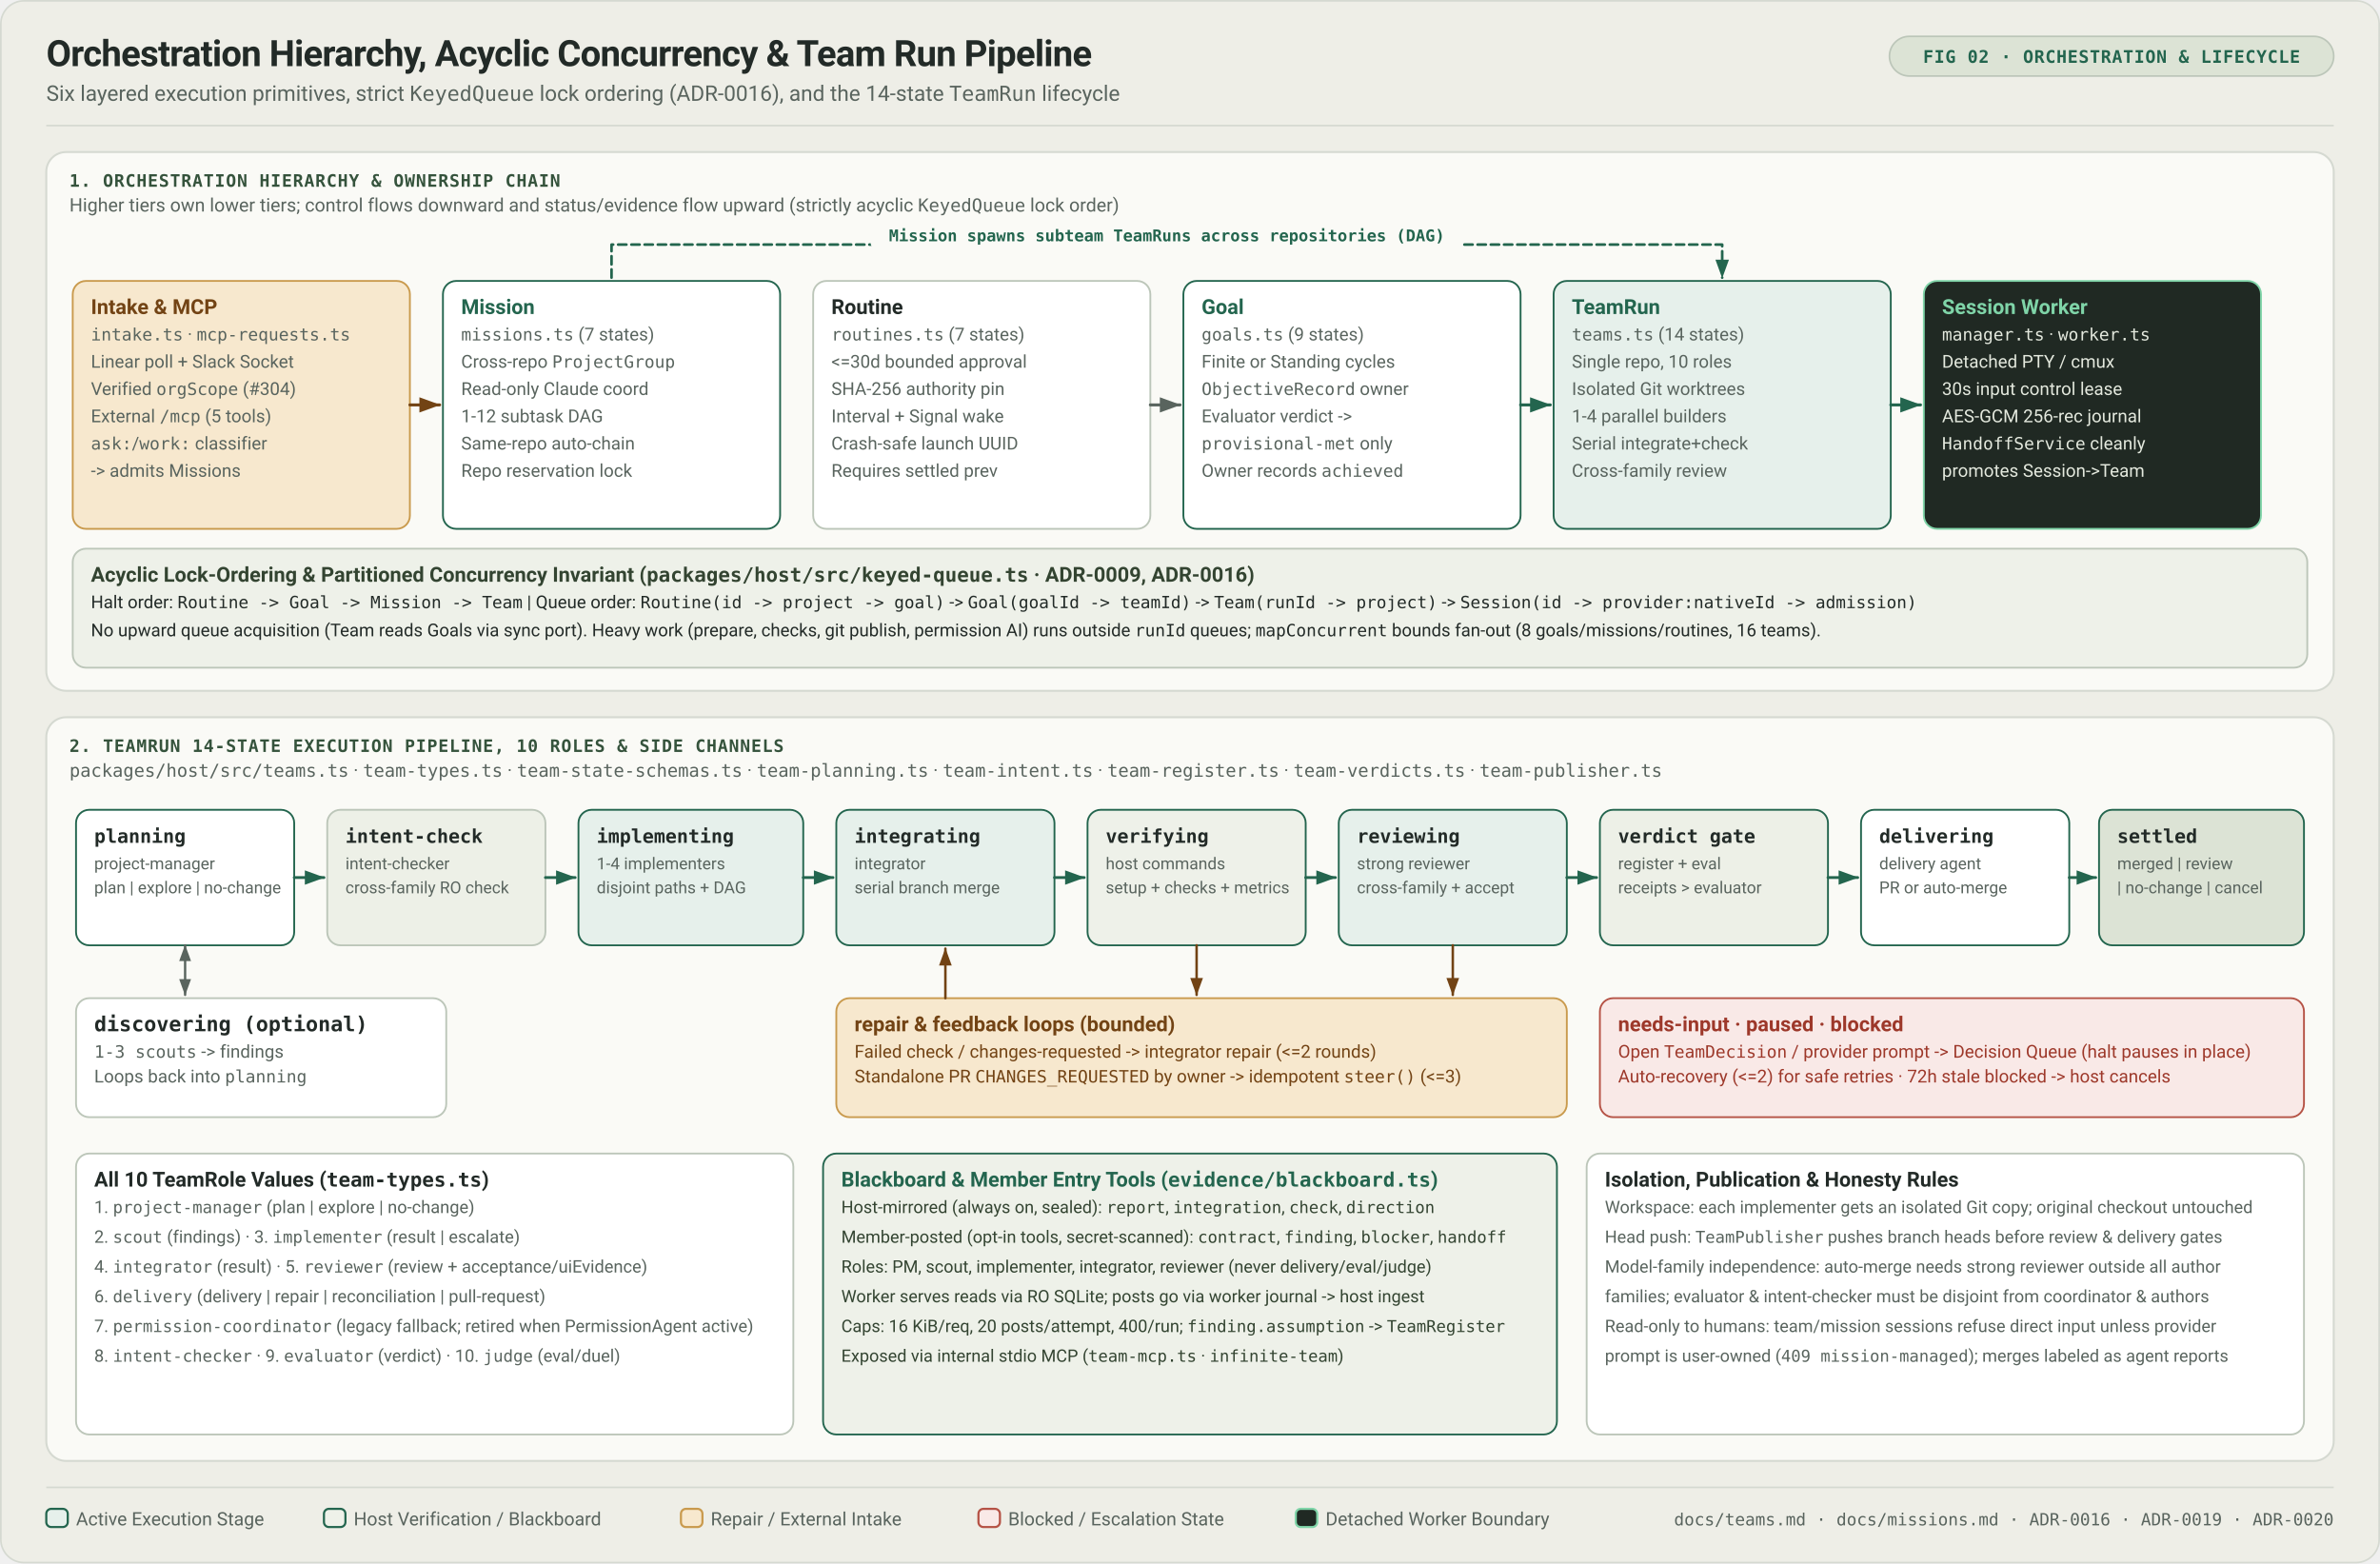
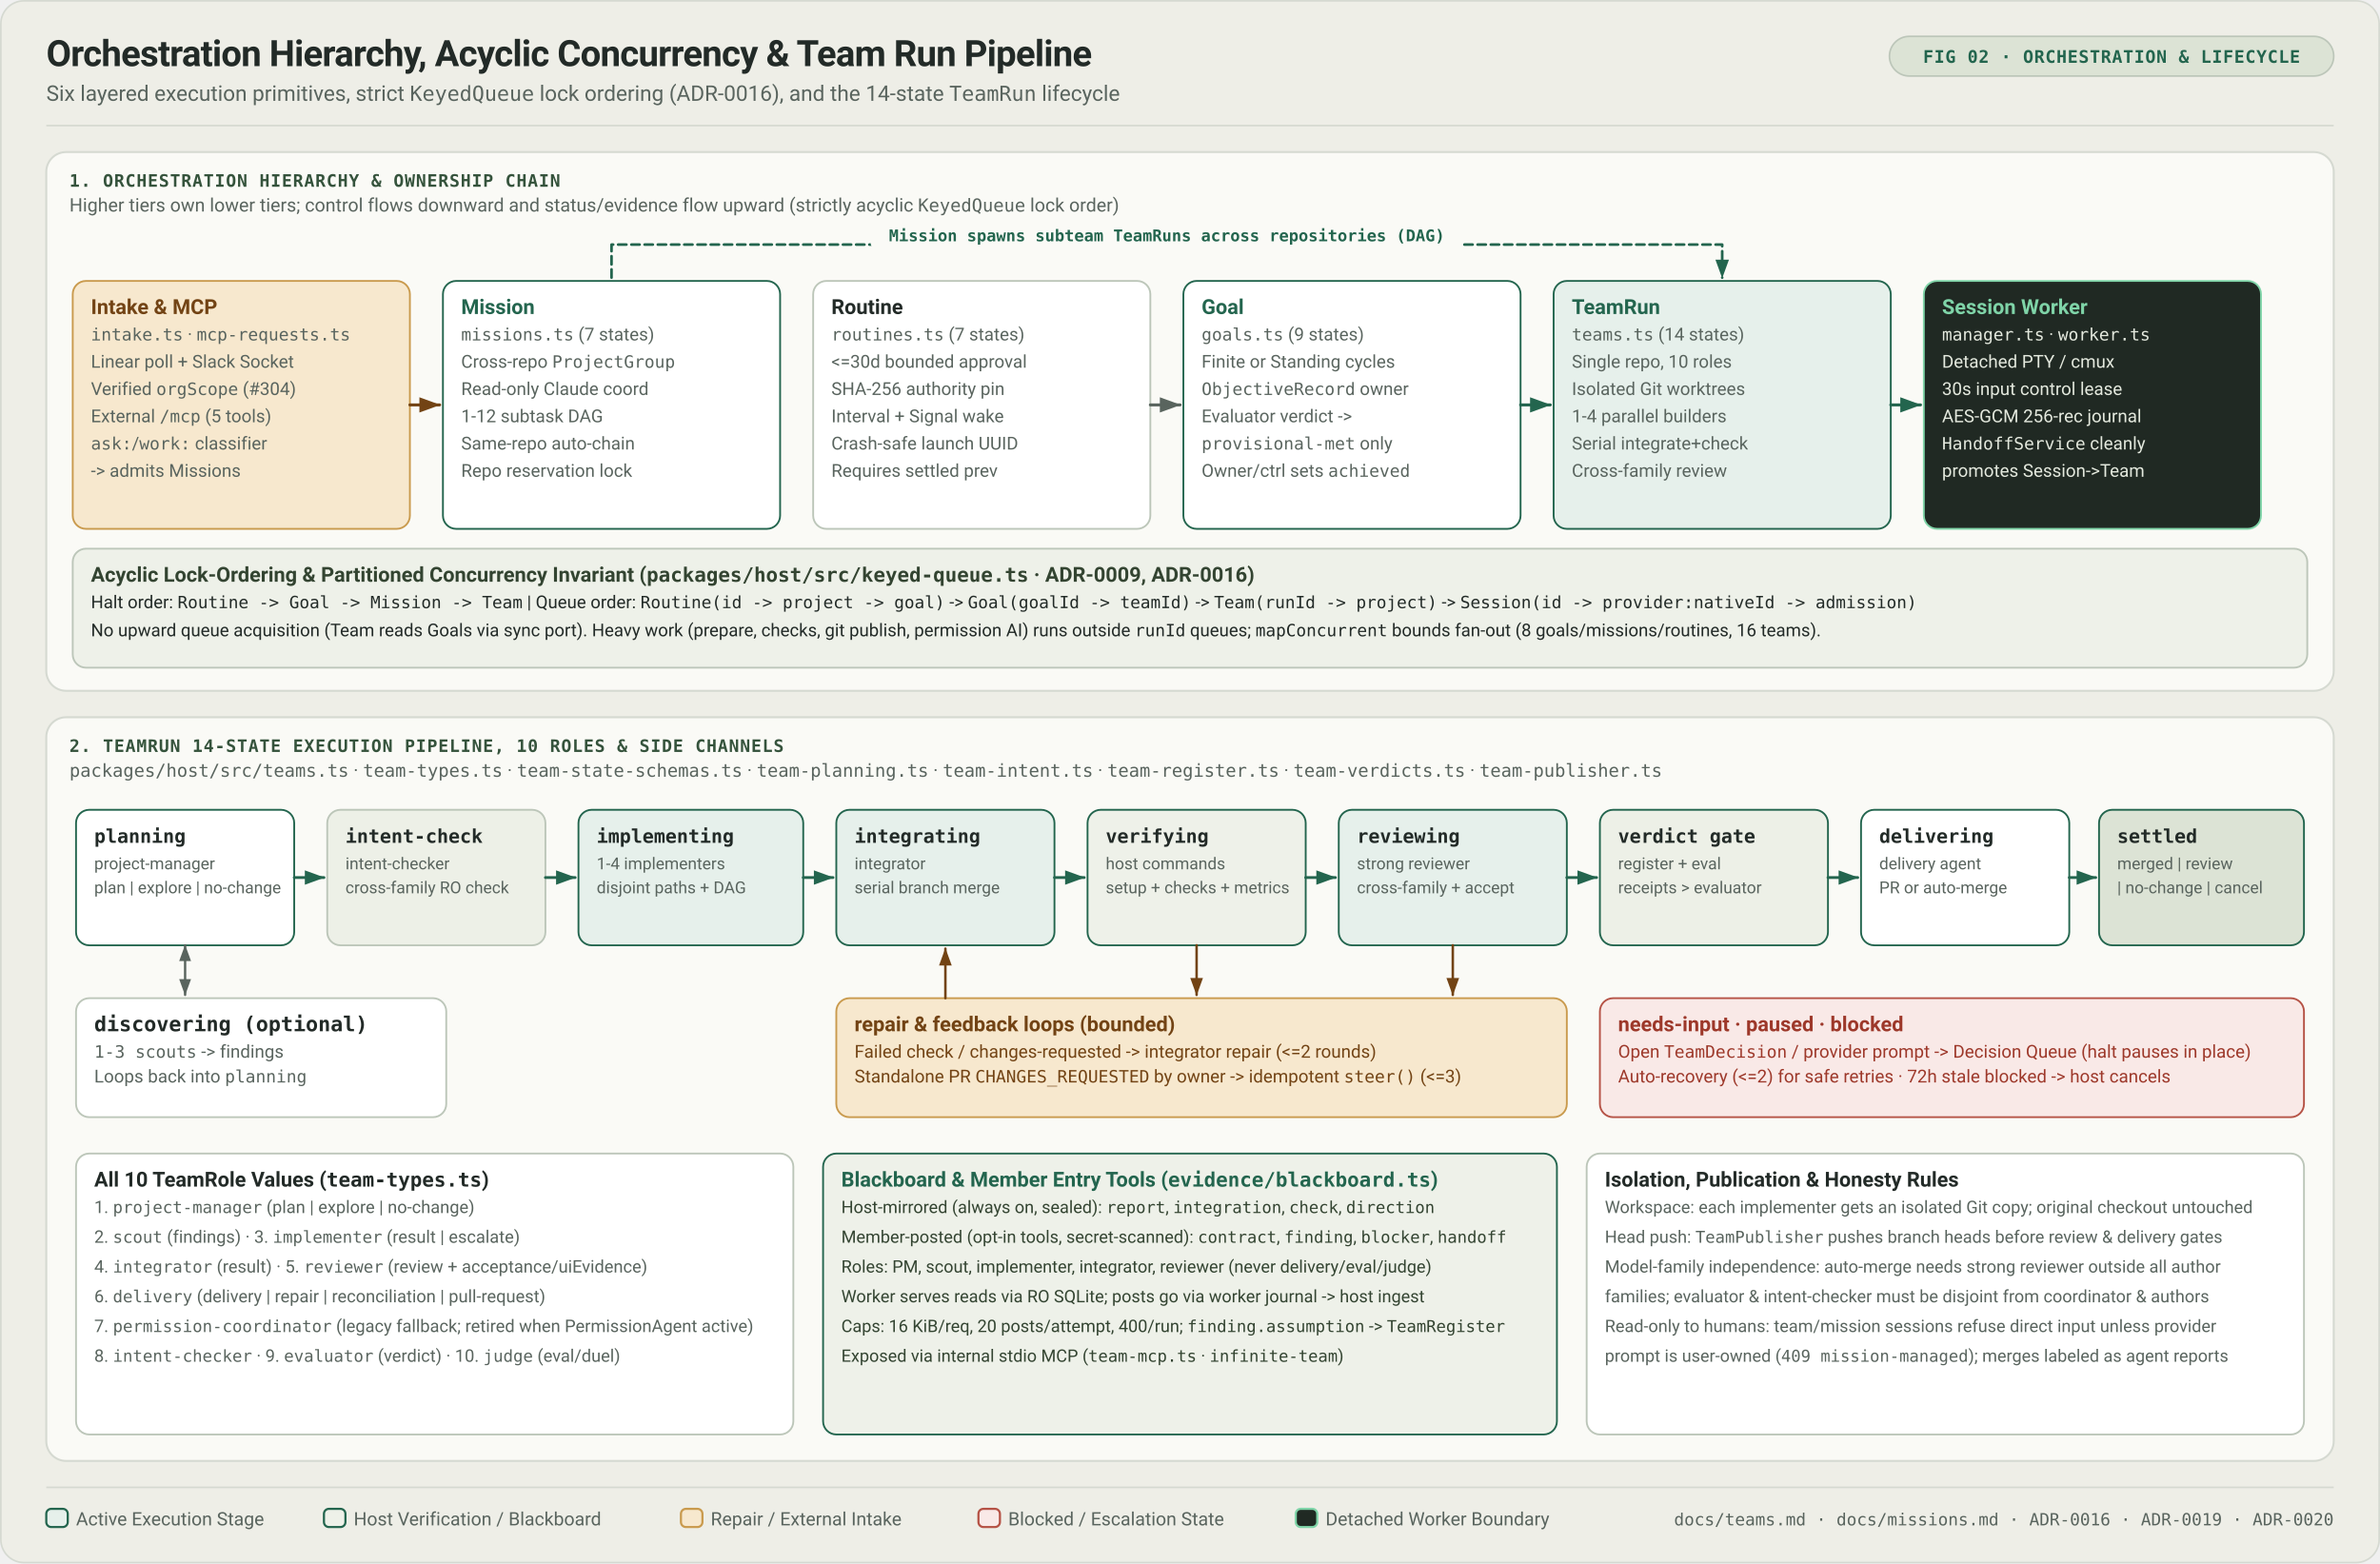
<svg xmlns="http://www.w3.org/2000/svg" viewBox="0 0 1440 946" width="1440" height="946" role="img" aria-label="Infinite Orchestration Hierarchy and Team Lifecycle">
  <defs>
    <marker id="arr-forest" viewBox="0 0 10 8" refX="8.5" refY="4" markerWidth="8" markerHeight="6.5" orient="auto-start-reverse">
      <path d="M 0 0.8 L 8.8 4 L 0 7.2 z" fill="#23654e" />
    </marker>
    <marker id="arr-ink" viewBox="0 0 10 8" refX="8.5" refY="4" markerWidth="8" markerHeight="6.5" orient="auto-start-reverse">
      <path d="M 0 0.8 L 8.8 4 L 0 7.2 z" fill="#59645e" />
    </marker>
    <marker id="arr-warn" viewBox="0 0 10 8" refX="8.5" refY="4" markerWidth="8" markerHeight="6.5" orient="auto-start-reverse">
      <path d="M 0 0.8 L 8.8 4 L 0 7.2 z" fill="#724314" />
    </marker>
    <marker id="arr-err" viewBox="0 0 10 8" refX="8.5" refY="4" markerWidth="8" markerHeight="6.5" orient="auto-start-reverse">
      <path d="M 0 0.8 L 8.8 4 L 0 7.2 z" fill="#9d382a" />
    </marker>
    <marker id="arr-term" viewBox="0 0 10 8" refX="8.5" refY="4" markerWidth="8" markerHeight="6.5" orient="auto-start-reverse">
      <path d="M 0 0.8 L 8.8 4 L 0 7.2 z" fill="#7fd4a8" />
    </marker>
  </defs>
  <rect x="0.5" y="0.5" width="1439" height="945" rx="14" fill="#eeeee7" stroke="#d5d9d1" stroke-width="1" />
  <g class="header">
    <text x="28" y="40" font-family="'Instrument Sans', -apple-system, BlinkMacSystemFont, 'Segoe UI', Roboto, Helvetica, Arial, sans-serif" font-size="22" font-weight="600" fill="#222a27" letter-spacing="-0.4">Orchestration Hierarchy, Acyclic Concurrency &amp; Team Run Pipeline</text>
    <text x="28" y="61" font-family="'Instrument Sans', -apple-system, BlinkMacSystemFont, 'Segoe UI', Roboto, Helvetica, Arial, sans-serif" font-size="13" fill="#59645e">Six layered execution primitives, strict <tspan font-family="'SFMono-Regular', ui-monospace, Menlo, Monaco, Consolas, monospace" font-size="12.5">KeyedQueue</tspan> lock ordering (ADR-0016), and the 14-state <tspan font-family="'SFMono-Regular', ui-monospace, Menlo, Monaco, Consolas, monospace" font-size="12.5">TeamRun</tspan> lifecycle</text>
    <rect x="1143.2" y="22" width="268.8" height="24" rx="12" fill="#dce3d5" stroke="#bcc6b9" stroke-width="1" />
    <text x="1277.6" y="38" text-anchor="middle" font-family="'SFMono-Regular', ui-monospace, Menlo, Monaco, Consolas, monospace" font-size="10.5" font-weight="600" fill="#23654e" letter-spacing="0.4">FIG 02 · ORCHESTRATION &amp; LIFECYCLE</text>
    <line x1="28" y1="76" x2="1412" y2="76" stroke="#d5d9d1" stroke-width="1" />
  </g>
  <rect x="28" y="92" width="1384" height="326" rx="12" fill="#fafaf6" stroke="#d5d9d1" stroke-width="1.2" />
  <text x="42" y="113" font-family="'SFMono-Regular', ui-monospace, Menlo, Monaco, Consolas, monospace" font-size="10.4" font-weight="700" fill="#35533c" letter-spacing="0.5">1. ORCHESTRATION HIERARCHY &amp; OWNERSHIP CHAIN</text>
  <text x="42" y="128" font-family="'Instrument Sans', -apple-system, BlinkMacSystemFont, 'Segoe UI', Roboto, Helvetica, Arial, sans-serif" font-size="11.3" fill="#59645e">Higher tiers own lower tiers; control flows downward and status/evidence flow upward (strictly acyclic <tspan font-family="'SFMono-Regular', ui-monospace, Menlo, Monaco, Consolas, monospace" font-size="10.8">KeyedQueue</tspan> lock order)</text>
  <path d="M 370 168 L 370 148 L 1042 148 L 1042 168" fill="none" stroke="#23654e" stroke-width="1.6" stroke-linecap="round" stroke-linejoin="round" stroke-dasharray="5 3" marker-end="url(#arr-forest)" />
  <rect x="526.8" y="134.7" width="358.3" height="16.3" rx="4" fill="#fafaf6" />
  <text x="706" y="146" text-anchor="middle" font-family="'SFMono-Regular', ui-monospace, Menlo, Monaco, Consolas, monospace" font-size="9.8" font-weight="600" fill="#23654e">Mission spawns subteam TeamRuns across repositories (DAG)</text>
  <rect x="44" y="170" width="204" height="150" rx="8" fill="#f7e8ce" stroke="#c99a4d" stroke-width="1.1" />
  <text x="55" y="190" font-family="'Instrument Sans', -apple-system, BlinkMacSystemFont, 'Segoe UI', Roboto, Helvetica, Arial, sans-serif" font-size="12.5" font-weight="600" fill="#724314">Intake &amp; MCP</text>
  <text x="55" y="206" font-family="'Instrument Sans', -apple-system, BlinkMacSystemFont, 'Segoe UI', Roboto, Helvetica, Arial, sans-serif" font-size="10.8" fill="#59645e">
    <tspan font-family="'SFMono-Regular', ui-monospace, Menlo, Monaco, Consolas, monospace" font-size="10.3">intake.ts</tspan> · <tspan font-family="'SFMono-Regular', ui-monospace, Menlo, Monaco, Consolas, monospace" font-size="10.3">mcp-requests.ts</tspan>
  </text>
  <text x="55" y="222.5" font-family="'Instrument Sans', -apple-system, BlinkMacSystemFont, 'Segoe UI', Roboto, Helvetica, Arial, sans-serif" font-size="10.8" fill="#59645e">Linear poll + Slack Socket</text>
  <text x="55" y="239.0" font-family="'Instrument Sans', -apple-system, BlinkMacSystemFont, 'Segoe UI', Roboto, Helvetica, Arial, sans-serif" font-size="10.8" fill="#59645e">Verified <tspan font-family="'SFMono-Regular', ui-monospace, Menlo, Monaco, Consolas, monospace" font-size="10.3">orgScope</tspan> (#304)</text>
  <text x="55" y="255.5" font-family="'Instrument Sans', -apple-system, BlinkMacSystemFont, 'Segoe UI', Roboto, Helvetica, Arial, sans-serif" font-size="10.8" fill="#59645e">External <tspan font-family="'SFMono-Regular', ui-monospace, Menlo, Monaco, Consolas, monospace" font-size="10.3">/mcp</tspan> (5 tools)</text>
  <text x="55" y="272.0" font-family="'Instrument Sans', -apple-system, BlinkMacSystemFont, 'Segoe UI', Roboto, Helvetica, Arial, sans-serif" font-size="10.8" fill="#59645e">
    <tspan font-family="'SFMono-Regular', ui-monospace, Menlo, Monaco, Consolas, monospace" font-size="10.3">ask:</tspan>/<tspan font-family="'SFMono-Regular', ui-monospace, Menlo, Monaco, Consolas, monospace" font-size="10.3">work:</tspan> classifier</text>
  <text x="55" y="288.5" font-family="'Instrument Sans', -apple-system, BlinkMacSystemFont, 'Segoe UI', Roboto, Helvetica, Arial, sans-serif" font-size="10.8" fill="#59645e">-&gt; admits Missions</text>
  <rect x="268" y="170" width="204" height="150" rx="8" fill="#ffffff" stroke="#23654e" stroke-width="1.1" />
  <text x="279" y="190" font-family="'Instrument Sans', -apple-system, BlinkMacSystemFont, 'Segoe UI', Roboto, Helvetica, Arial, sans-serif" font-size="12.5" font-weight="600" fill="#23654e">Mission</text>
  <text x="279" y="206" font-family="'Instrument Sans', -apple-system, BlinkMacSystemFont, 'Segoe UI', Roboto, Helvetica, Arial, sans-serif" font-size="10.8" fill="#59645e">
    <tspan font-family="'SFMono-Regular', ui-monospace, Menlo, Monaco, Consolas, monospace" font-size="10.3">missions.ts</tspan> (7 states)</text>
  <text x="279" y="222.5" font-family="'Instrument Sans', -apple-system, BlinkMacSystemFont, 'Segoe UI', Roboto, Helvetica, Arial, sans-serif" font-size="10.8" fill="#59645e">Cross-repo <tspan font-family="'SFMono-Regular', ui-monospace, Menlo, Monaco, Consolas, monospace" font-size="10.3">ProjectGroup</tspan>
  </text>
  <text x="279" y="239.0" font-family="'Instrument Sans', -apple-system, BlinkMacSystemFont, 'Segoe UI', Roboto, Helvetica, Arial, sans-serif" font-size="10.8" fill="#59645e">Read-only Claude coord</text>
  <text x="279" y="255.5" font-family="'Instrument Sans', -apple-system, BlinkMacSystemFont, 'Segoe UI', Roboto, Helvetica, Arial, sans-serif" font-size="10.8" fill="#59645e">1-12 subtask DAG</text>
  <text x="279" y="272.0" font-family="'Instrument Sans', -apple-system, BlinkMacSystemFont, 'Segoe UI', Roboto, Helvetica, Arial, sans-serif" font-size="10.8" fill="#59645e">Same-repo auto-chain</text>
  <text x="279" y="288.5" font-family="'Instrument Sans', -apple-system, BlinkMacSystemFont, 'Segoe UI', Roboto, Helvetica, Arial, sans-serif" font-size="10.8" fill="#59645e">Repo reservation lock</text>
  <rect x="492" y="170" width="204" height="150" rx="8" fill="#ffffff" stroke="#bcc6b9" stroke-width="1.1" />
  <text x="503" y="190" font-family="'Instrument Sans', -apple-system, BlinkMacSystemFont, 'Segoe UI', Roboto, Helvetica, Arial, sans-serif" font-size="12.5" font-weight="600" fill="#222a27">Routine</text>
  <text x="503" y="206" font-family="'Instrument Sans', -apple-system, BlinkMacSystemFont, 'Segoe UI', Roboto, Helvetica, Arial, sans-serif" font-size="10.8" fill="#59645e">
    <tspan font-family="'SFMono-Regular', ui-monospace, Menlo, Monaco, Consolas, monospace" font-size="10.3">routines.ts</tspan> (7 states)</text>
  <text x="503" y="222.5" font-family="'Instrument Sans', -apple-system, BlinkMacSystemFont, 'Segoe UI', Roboto, Helvetica, Arial, sans-serif" font-size="10.8" fill="#59645e">&lt;=30d bounded approval</text>
  <text x="503" y="239.0" font-family="'Instrument Sans', -apple-system, BlinkMacSystemFont, 'Segoe UI', Roboto, Helvetica, Arial, sans-serif" font-size="10.8" fill="#59645e">SHA-256 authority pin</text>
  <text x="503" y="255.5" font-family="'Instrument Sans', -apple-system, BlinkMacSystemFont, 'Segoe UI', Roboto, Helvetica, Arial, sans-serif" font-size="10.8" fill="#59645e">Interval + Signal wake</text>
  <text x="503" y="272.0" font-family="'Instrument Sans', -apple-system, BlinkMacSystemFont, 'Segoe UI', Roboto, Helvetica, Arial, sans-serif" font-size="10.8" fill="#59645e">Crash-safe launch UUID</text>
  <text x="503" y="288.5" font-family="'Instrument Sans', -apple-system, BlinkMacSystemFont, 'Segoe UI', Roboto, Helvetica, Arial, sans-serif" font-size="10.8" fill="#59645e">Requires settled prev</text>
  <rect x="716" y="170" width="204" height="150" rx="8" fill="#ffffff" stroke="#23654e" stroke-width="1.1" />
  <text x="727" y="190" font-family="'Instrument Sans', -apple-system, BlinkMacSystemFont, 'Segoe UI', Roboto, Helvetica, Arial, sans-serif" font-size="12.5" font-weight="600" fill="#23654e">Goal</text>
  <text x="727" y="206" font-family="'Instrument Sans', -apple-system, BlinkMacSystemFont, 'Segoe UI', Roboto, Helvetica, Arial, sans-serif" font-size="10.8" fill="#59645e">
    <tspan font-family="'SFMono-Regular', ui-monospace, Menlo, Monaco, Consolas, monospace" font-size="10.3">goals.ts</tspan> (9 states)</text>
  <text x="727" y="222.5" font-family="'Instrument Sans', -apple-system, BlinkMacSystemFont, 'Segoe UI', Roboto, Helvetica, Arial, sans-serif" font-size="10.8" fill="#59645e">Finite or Standing cycles</text>
  <text x="727" y="239.0" font-family="'Instrument Sans', -apple-system, BlinkMacSystemFont, 'Segoe UI', Roboto, Helvetica, Arial, sans-serif" font-size="10.8" fill="#59645e">
    <tspan font-family="'SFMono-Regular', ui-monospace, Menlo, Monaco, Consolas, monospace" font-size="10.3">ObjectiveRecord</tspan> owner</text>
  <text x="727" y="255.5" font-family="'Instrument Sans', -apple-system, BlinkMacSystemFont, 'Segoe UI', Roboto, Helvetica, Arial, sans-serif" font-size="10.8" fill="#59645e">Evaluator verdict -&gt;</text>
  <text x="727" y="272.0" font-family="'Instrument Sans', -apple-system, BlinkMacSystemFont, 'Segoe UI', Roboto, Helvetica, Arial, sans-serif" font-size="10.8" fill="#59645e">
    <tspan font-family="'SFMono-Regular', ui-monospace, Menlo, Monaco, Consolas, monospace" font-size="10.3">provisional-met</tspan> only</text>
-   <text x="727" y="288.5" font-family="'Instrument Sans', -apple-system, BlinkMacSystemFont, 'Segoe UI', Roboto, Helvetica, Arial, sans-serif" font-size="10.8" fill="#59645e">Owner records <tspan font-family="'SFMono-Regular', ui-monospace, Menlo, Monaco, Consolas, monospace" font-size="10.3">achieved</tspan>
+   <text x="727" y="288.5" font-family="'Instrument Sans', -apple-system, BlinkMacSystemFont, 'Segoe UI', Roboto, Helvetica, Arial, sans-serif" font-size="10.8" fill="#59645e">Owner/ctrl sets <tspan font-family="'SFMono-Regular', ui-monospace, Menlo, Monaco, Consolas, monospace" font-size="10.3">achieved</tspan>
  </text>
  <rect x="940" y="170" width="204" height="150" rx="8" fill="#e6f0eb" stroke="#23654e" stroke-width="1.1" />
  <text x="951" y="190" font-family="'Instrument Sans', -apple-system, BlinkMacSystemFont, 'Segoe UI', Roboto, Helvetica, Arial, sans-serif" font-size="12.5" font-weight="600" fill="#23654e">TeamRun</text>
  <text x="951" y="206" font-family="'Instrument Sans', -apple-system, BlinkMacSystemFont, 'Segoe UI', Roboto, Helvetica, Arial, sans-serif" font-size="10.8" fill="#59645e">
    <tspan font-family="'SFMono-Regular', ui-monospace, Menlo, Monaco, Consolas, monospace" font-size="10.3">teams.ts</tspan> (14 states)</text>
  <text x="951" y="222.5" font-family="'Instrument Sans', -apple-system, BlinkMacSystemFont, 'Segoe UI', Roboto, Helvetica, Arial, sans-serif" font-size="10.8" fill="#59645e">Single repo, 10 roles</text>
  <text x="951" y="239.0" font-family="'Instrument Sans', -apple-system, BlinkMacSystemFont, 'Segoe UI', Roboto, Helvetica, Arial, sans-serif" font-size="10.8" fill="#59645e">Isolated Git worktrees</text>
  <text x="951" y="255.5" font-family="'Instrument Sans', -apple-system, BlinkMacSystemFont, 'Segoe UI', Roboto, Helvetica, Arial, sans-serif" font-size="10.8" fill="#59645e">1-4 parallel builders</text>
  <text x="951" y="272.0" font-family="'Instrument Sans', -apple-system, BlinkMacSystemFont, 'Segoe UI', Roboto, Helvetica, Arial, sans-serif" font-size="10.8" fill="#59645e">Serial integrate+check</text>
  <text x="951" y="288.5" font-family="'Instrument Sans', -apple-system, BlinkMacSystemFont, 'Segoe UI', Roboto, Helvetica, Arial, sans-serif" font-size="10.8" fill="#59645e">Cross-family review</text>
  <rect x="1164" y="170" width="204" height="150" rx="8" fill="#202923" stroke="#7fd4a8" stroke-width="1.1" />
  <text x="1175" y="190" font-family="'Instrument Sans', -apple-system, BlinkMacSystemFont, 'Segoe UI', Roboto, Helvetica, Arial, sans-serif" font-size="12.5" font-weight="600" fill="#7fd4a8">Session Worker</text>
  <text x="1175" y="206" font-family="'Instrument Sans', -apple-system, BlinkMacSystemFont, 'Segoe UI', Roboto, Helvetica, Arial, sans-serif" font-size="10.8" fill="#e4e9de">
    <tspan font-family="'SFMono-Regular', ui-monospace, Menlo, Monaco, Consolas, monospace" font-size="10.3">manager.ts</tspan> · <tspan font-family="'SFMono-Regular', ui-monospace, Menlo, Monaco, Consolas, monospace" font-size="10.3">worker.ts</tspan>
  </text>
  <text x="1175" y="222.5" font-family="'Instrument Sans', -apple-system, BlinkMacSystemFont, 'Segoe UI', Roboto, Helvetica, Arial, sans-serif" font-size="10.8" fill="#e4e9de">Detached PTY / cmux</text>
  <text x="1175" y="239.0" font-family="'Instrument Sans', -apple-system, BlinkMacSystemFont, 'Segoe UI', Roboto, Helvetica, Arial, sans-serif" font-size="10.8" fill="#e4e9de">30s input control lease</text>
  <text x="1175" y="255.5" font-family="'Instrument Sans', -apple-system, BlinkMacSystemFont, 'Segoe UI', Roboto, Helvetica, Arial, sans-serif" font-size="10.8" fill="#e4e9de">AES-GCM 256-rec journal</text>
  <text x="1175" y="272.0" font-family="'Instrument Sans', -apple-system, BlinkMacSystemFont, 'Segoe UI', Roboto, Helvetica, Arial, sans-serif" font-size="10.8" fill="#e4e9de">
    <tspan font-family="'SFMono-Regular', ui-monospace, Menlo, Monaco, Consolas, monospace" font-size="10.3">HandoffService</tspan> cleanly</text>
  <text x="1175" y="288.5" font-family="'Instrument Sans', -apple-system, BlinkMacSystemFont, 'Segoe UI', Roboto, Helvetica, Arial, sans-serif" font-size="10.8" fill="#e4e9de">promotes Session-&gt;Team</text>
  <path d="M 248 245 L 266 245" fill="none" stroke="#724314" stroke-width="1.8" stroke-linecap="round" stroke-linejoin="round" marker-end="url(#arr-warn)" />
  <path d="M 696 245 L 714 245" fill="none" stroke="#59645e" stroke-width="1.8" stroke-linecap="round" stroke-linejoin="round" marker-end="url(#arr-ink)" />
  <path d="M 920 245 L 938 245" fill="none" stroke="#23654e" stroke-width="1.8" stroke-linecap="round" stroke-linejoin="round" marker-end="url(#arr-forest)" />
  <path d="M 1144 245 L 1162 245" fill="none" stroke="#23654e" stroke-width="1.8" stroke-linecap="round" stroke-linejoin="round" marker-end="url(#arr-forest)" />
  <rect x="44" y="332" width="1352" height="72" rx="8" fill="#eef1e9" stroke="#bcc6b9" stroke-width="1.1" />
  <text x="55" y="352" font-family="'Instrument Sans', -apple-system, BlinkMacSystemFont, 'Segoe UI', Roboto, Helvetica, Arial, sans-serif" font-size="12.5" font-weight="600" fill="#334431">Acyclic Lock-Ordering &amp; Partitioned Concurrency Invariant (<tspan font-family="'SFMono-Regular', ui-monospace, Menlo, Monaco, Consolas, monospace" font-size="12.0">packages/host/src/keyed-queue.ts</tspan> · ADR-0009, ADR-0016)</text>
  <text x="55" y="368" font-family="'Instrument Sans', -apple-system, BlinkMacSystemFont, 'Segoe UI', Roboto, Helvetica, Arial, sans-serif" font-size="10.7" fill="#222a27">Halt order: <tspan font-family="'SFMono-Regular', ui-monospace, Menlo, Monaco, Consolas, monospace" font-size="10.2">Routine -&gt; Goal -&gt; Mission -&gt; Team</tspan>   |   Queue order: <tspan font-family="'SFMono-Regular', ui-monospace, Menlo, Monaco, Consolas, monospace" font-size="10.2">Routine(id -&gt; project -&gt; goal)</tspan> -&gt; <tspan font-family="'SFMono-Regular', ui-monospace, Menlo, Monaco, Consolas, monospace" font-size="10.2">Goal(goalId -&gt; teamId)</tspan> -&gt; <tspan font-family="'SFMono-Regular', ui-monospace, Menlo, Monaco, Consolas, monospace" font-size="10.2">Team(runId -&gt; project)</tspan> -&gt; <tspan font-family="'SFMono-Regular', ui-monospace, Menlo, Monaco, Consolas, monospace" font-size="10.2">Session(id -&gt; provider:nativeId -&gt; admission)</tspan>
  </text>
  <text x="55" y="385" font-family="'Instrument Sans', -apple-system, BlinkMacSystemFont, 'Segoe UI', Roboto, Helvetica, Arial, sans-serif" font-size="10.7" fill="#222a27">No upward queue acquisition (Team reads Goals via sync port). Heavy work (prepare, checks, git publish, permission AI) runs outside <tspan font-family="'SFMono-Regular', ui-monospace, Menlo, Monaco, Consolas, monospace" font-size="10.2">runId</tspan> queues; <tspan font-family="'SFMono-Regular', ui-monospace, Menlo, Monaco, Consolas, monospace" font-size="10.2">mapConcurrent</tspan> bounds fan-out (8 goals/missions/routines, 16 teams).</text>
  <rect x="28" y="434" width="1384" height="450" rx="12" fill="#fafaf6" stroke="#d5d9d1" stroke-width="1.2" />
  <text x="42" y="455" font-family="'SFMono-Regular', ui-monospace, Menlo, Monaco, Consolas, monospace" font-size="10.4" font-weight="700" fill="#35533c" letter-spacing="0.5">2. TEAMRUN 14-STATE EXECUTION PIPELINE, 10 ROLES &amp; SIDE CHANNELS</text>
  <text x="42" y="470" font-family="'Instrument Sans', -apple-system, BlinkMacSystemFont, 'Segoe UI', Roboto, Helvetica, Arial, sans-serif" font-size="11.3" fill="#59645e">
    <tspan font-family="'SFMono-Regular', ui-monospace, Menlo, Monaco, Consolas, monospace" font-size="10.8">packages/host/src/teams.ts</tspan> · <tspan font-family="'SFMono-Regular', ui-monospace, Menlo, Monaco, Consolas, monospace" font-size="10.8">team-types.ts</tspan> · <tspan font-family="'SFMono-Regular', ui-monospace, Menlo, Monaco, Consolas, monospace" font-size="10.8">team-state-schemas.ts</tspan> · <tspan font-family="'SFMono-Regular', ui-monospace, Menlo, Monaco, Consolas, monospace" font-size="10.8">team-planning.ts</tspan> · <tspan font-family="'SFMono-Regular', ui-monospace, Menlo, Monaco, Consolas, monospace" font-size="10.8">team-intent.ts</tspan> · <tspan font-family="'SFMono-Regular', ui-monospace, Menlo, Monaco, Consolas, monospace" font-size="10.8">team-register.ts</tspan> · <tspan font-family="'SFMono-Regular', ui-monospace, Menlo, Monaco, Consolas, monospace" font-size="10.8">team-verdicts.ts</tspan> · <tspan font-family="'SFMono-Regular', ui-monospace, Menlo, Monaco, Consolas, monospace" font-size="10.8">team-publisher.ts</tspan>
  </text>
  <rect x="46" y="490" width="132" height="82" rx="8" fill="#ffffff" stroke="#23654e" stroke-width="1.1" />
  <text x="57" y="510" font-family="'SFMono-Regular', ui-monospace, Menlo, Monaco, Consolas, monospace" font-size="11.5" font-weight="600" fill="#222a27">planning</text>
  <text x="57" y="526" font-family="'Instrument Sans', -apple-system, BlinkMacSystemFont, 'Segoe UI', Roboto, Helvetica, Arial, sans-serif" font-size="10.0" fill="#59645e">project-manager</text>
  <text x="57" y="540.5" font-family="'Instrument Sans', -apple-system, BlinkMacSystemFont, 'Segoe UI', Roboto, Helvetica, Arial, sans-serif" font-size="10.0" fill="#59645e">plan | explore | no-change</text>
  <rect x="198" y="490" width="132" height="82" rx="8" fill="#edf0e7" stroke="#bcc6b9" stroke-width="1.1" />
  <text x="209" y="510" font-family="'SFMono-Regular', ui-monospace, Menlo, Monaco, Consolas, monospace" font-size="11.5" font-weight="600" fill="#222a27">intent-check</text>
  <text x="209" y="526" font-family="'Instrument Sans', -apple-system, BlinkMacSystemFont, 'Segoe UI', Roboto, Helvetica, Arial, sans-serif" font-size="10.0" fill="#59645e">intent-checker</text>
  <text x="209" y="540.5" font-family="'Instrument Sans', -apple-system, BlinkMacSystemFont, 'Segoe UI', Roboto, Helvetica, Arial, sans-serif" font-size="10.0" fill="#59645e">cross-family RO check</text>
  <rect x="350" y="490" width="136" height="82" rx="8" fill="#e6f0eb" stroke="#23654e" stroke-width="1.1" />
  <text x="361" y="510" font-family="'SFMono-Regular', ui-monospace, Menlo, Monaco, Consolas, monospace" font-size="11.5" font-weight="600" fill="#222a27">implementing</text>
  <text x="361" y="526" font-family="'Instrument Sans', -apple-system, BlinkMacSystemFont, 'Segoe UI', Roboto, Helvetica, Arial, sans-serif" font-size="10.0" fill="#59645e">1-4 implementers</text>
  <text x="361" y="540.5" font-family="'Instrument Sans', -apple-system, BlinkMacSystemFont, 'Segoe UI', Roboto, Helvetica, Arial, sans-serif" font-size="10.0" fill="#59645e">disjoint paths + DAG</text>
  <rect x="506" y="490" width="132" height="82" rx="8" fill="#e6f0eb" stroke="#23654e" stroke-width="1.1" />
  <text x="517" y="510" font-family="'SFMono-Regular', ui-monospace, Menlo, Monaco, Consolas, monospace" font-size="11.5" font-weight="600" fill="#222a27">integrating</text>
  <text x="517" y="526" font-family="'Instrument Sans', -apple-system, BlinkMacSystemFont, 'Segoe UI', Roboto, Helvetica, Arial, sans-serif" font-size="10.0" fill="#59645e">integrator</text>
  <text x="517" y="540.5" font-family="'Instrument Sans', -apple-system, BlinkMacSystemFont, 'Segoe UI', Roboto, Helvetica, Arial, sans-serif" font-size="10.0" fill="#59645e">serial branch merge</text>
  <rect x="658" y="490" width="132" height="82" rx="8" fill="#eef1e9" stroke="#23654e" stroke-width="1.1" />
  <text x="669" y="510" font-family="'SFMono-Regular', ui-monospace, Menlo, Monaco, Consolas, monospace" font-size="11.5" font-weight="600" fill="#222a27">verifying</text>
  <text x="669" y="526" font-family="'Instrument Sans', -apple-system, BlinkMacSystemFont, 'Segoe UI', Roboto, Helvetica, Arial, sans-serif" font-size="10.0" fill="#59645e">host commands</text>
  <text x="669" y="540.5" font-family="'Instrument Sans', -apple-system, BlinkMacSystemFont, 'Segoe UI', Roboto, Helvetica, Arial, sans-serif" font-size="10.0" fill="#59645e">setup + checks + metrics</text>
  <rect x="810" y="490" width="138" height="82" rx="8" fill="#e6f0eb" stroke="#23654e" stroke-width="1.1" />
  <text x="821" y="510" font-family="'SFMono-Regular', ui-monospace, Menlo, Monaco, Consolas, monospace" font-size="11.5" font-weight="600" fill="#222a27">reviewing</text>
  <text x="821" y="526" font-family="'Instrument Sans', -apple-system, BlinkMacSystemFont, 'Segoe UI', Roboto, Helvetica, Arial, sans-serif" font-size="10.0" fill="#59645e">strong reviewer</text>
  <text x="821" y="540.5" font-family="'Instrument Sans', -apple-system, BlinkMacSystemFont, 'Segoe UI', Roboto, Helvetica, Arial, sans-serif" font-size="10.0" fill="#59645e">cross-family + accept</text>
  <rect x="968" y="490" width="138" height="82" rx="8" fill="#edf0e7" stroke="#23654e" stroke-width="1.1" />
  <text x="979" y="510" font-family="'SFMono-Regular', ui-monospace, Menlo, Monaco, Consolas, monospace" font-size="11.5" font-weight="600" fill="#222a27">verdict gate</text>
  <text x="979" y="526" font-family="'Instrument Sans', -apple-system, BlinkMacSystemFont, 'Segoe UI', Roboto, Helvetica, Arial, sans-serif" font-size="10.0" fill="#59645e">register + eval</text>
  <text x="979" y="540.5" font-family="'Instrument Sans', -apple-system, BlinkMacSystemFont, 'Segoe UI', Roboto, Helvetica, Arial, sans-serif" font-size="10.0" fill="#59645e">receipts &gt; evaluator</text>
  <rect x="1126" y="490" width="126" height="82" rx="8" fill="#ffffff" stroke="#23654e" stroke-width="1.1" />
  <text x="1137" y="510" font-family="'SFMono-Regular', ui-monospace, Menlo, Monaco, Consolas, monospace" font-size="11.5" font-weight="600" fill="#222a27">delivering</text>
  <text x="1137" y="526" font-family="'Instrument Sans', -apple-system, BlinkMacSystemFont, 'Segoe UI', Roboto, Helvetica, Arial, sans-serif" font-size="10.0" fill="#59645e">delivery agent</text>
  <text x="1137" y="540.5" font-family="'Instrument Sans', -apple-system, BlinkMacSystemFont, 'Segoe UI', Roboto, Helvetica, Arial, sans-serif" font-size="10.0" fill="#59645e">PR or auto-merge</text>
  <rect x="1270" y="490" width="124" height="82" rx="8" fill="#dce3d5" stroke="#23654e" stroke-width="1.1" />
  <text x="1281" y="510" font-family="'SFMono-Regular', ui-monospace, Menlo, Monaco, Consolas, monospace" font-size="11.5" font-weight="600" fill="#222a27">settled</text>
  <text x="1281" y="526" font-family="'Instrument Sans', -apple-system, BlinkMacSystemFont, 'Segoe UI', Roboto, Helvetica, Arial, sans-serif" font-size="10.0" fill="#59645e">merged | review</text>
  <text x="1281" y="540.5" font-family="'Instrument Sans', -apple-system, BlinkMacSystemFont, 'Segoe UI', Roboto, Helvetica, Arial, sans-serif" font-size="10.0" fill="#59645e">| no-change | cancel</text>
  <path d="M 178 531 L 196 531" fill="none" stroke="#23654e" stroke-width="1.7" stroke-linecap="round" stroke-linejoin="round" marker-end="url(#arr-forest)" />
  <path d="M 330 531 L 348 531" fill="none" stroke="#23654e" stroke-width="1.7" stroke-linecap="round" stroke-linejoin="round" marker-end="url(#arr-forest)" />
  <path d="M 486 531 L 504 531" fill="none" stroke="#23654e" stroke-width="1.7" stroke-linecap="round" stroke-linejoin="round" marker-end="url(#arr-forest)" />
  <path d="M 638 531 L 656 531" fill="none" stroke="#23654e" stroke-width="1.7" stroke-linecap="round" stroke-linejoin="round" marker-end="url(#arr-forest)" />
  <path d="M 790 531 L 808 531" fill="none" stroke="#23654e" stroke-width="1.7" stroke-linecap="round" stroke-linejoin="round" marker-end="url(#arr-forest)" />
  <path d="M 948 531 L 966 531" fill="none" stroke="#23654e" stroke-width="1.7" stroke-linecap="round" stroke-linejoin="round" marker-end="url(#arr-forest)" />
  <path d="M 1106 531 L 1124 531" fill="none" stroke="#23654e" stroke-width="1.7" stroke-linecap="round" stroke-linejoin="round" marker-end="url(#arr-forest)" />
  <path d="M 1252 531 L 1268 531" fill="none" stroke="#23654e" stroke-width="1.7" stroke-linecap="round" stroke-linejoin="round" marker-end="url(#arr-forest)" />
  <rect x="46" y="604" width="224" height="72" rx="8" fill="#ffffff" stroke="#bcc6b9" stroke-width="1.1" />
  <text x="57" y="624" font-family="'SFMono-Regular', ui-monospace, Menlo, Monaco, Consolas, monospace" font-size="12.5" font-weight="600" fill="#222a27">discovering (optional)</text>
  <text x="57" y="640" font-family="'Instrument Sans', -apple-system, BlinkMacSystemFont, 'Segoe UI', Roboto, Helvetica, Arial, sans-serif" font-size="10.8" fill="#59645e">
    <tspan font-family="'SFMono-Regular', ui-monospace, Menlo, Monaco, Consolas, monospace" font-size="10.3">1-3 scouts</tspan> -&gt; findings</text>
  <text x="57" y="655.0" font-family="'Instrument Sans', -apple-system, BlinkMacSystemFont, 'Segoe UI', Roboto, Helvetica, Arial, sans-serif" font-size="10.8" fill="#59645e">Loops back into <tspan font-family="'SFMono-Regular', ui-monospace, Menlo, Monaco, Consolas, monospace" font-size="10.3">planning</tspan>
  </text>
  <path d="M 112 572 L 112 602" fill="none" stroke="#59645e" stroke-width="1.4" stroke-linecap="round" stroke-linejoin="round" marker-start="url(#arr-ink)" marker-end="url(#arr-ink)" />
  <rect x="506" y="604" width="442" height="72" rx="8" fill="#f7e8ce" stroke="#c99a4d" stroke-width="1.1" />
  <text x="517" y="624" font-family="'Instrument Sans', -apple-system, BlinkMacSystemFont, 'Segoe UI', Roboto, Helvetica, Arial, sans-serif" font-size="12.5" font-weight="600" fill="#724314">repair &amp; feedback loops (bounded)</text>
  <text x="517" y="640" font-family="'Instrument Sans', -apple-system, BlinkMacSystemFont, 'Segoe UI', Roboto, Helvetica, Arial, sans-serif" font-size="10.8" fill="#724314">Failed check / changes-requested -&gt; integrator repair (&lt;=2 rounds)</text>
  <text x="517" y="655.0" font-family="'Instrument Sans', -apple-system, BlinkMacSystemFont, 'Segoe UI', Roboto, Helvetica, Arial, sans-serif" font-size="10.8" fill="#724314">Standalone PR <tspan font-family="'SFMono-Regular', ui-monospace, Menlo, Monaco, Consolas, monospace" font-size="10.3">CHANGES_REQUESTED</tspan> by owner -&gt; idempotent <tspan font-family="'SFMono-Regular', ui-monospace, Menlo, Monaco, Consolas, monospace" font-size="10.3">steer()</tspan> (&lt;=3)</text>
  <path d="M 879 572 L 879 602" fill="none" stroke="#724314" stroke-width="1.5" stroke-linecap="round" stroke-linejoin="round" marker-end="url(#arr-warn)" />
  <path d="M 724 572 L 724 602" fill="none" stroke="#724314" stroke-width="1.5" stroke-linecap="round" stroke-linejoin="round" marker-end="url(#arr-warn)" />
  <path d="M 572 604 L 572 574" fill="none" stroke="#724314" stroke-width="1.5" stroke-linecap="round" stroke-linejoin="round" marker-end="url(#arr-warn)" />
  <rect x="968" y="604" width="426" height="72" rx="8" fill="#f9e9e7" stroke="#b55245" stroke-width="1.1" />
  <text x="979" y="624" font-family="'Instrument Sans', -apple-system, BlinkMacSystemFont, 'Segoe UI', Roboto, Helvetica, Arial, sans-serif" font-size="12.5" font-weight="600" fill="#9d382a">needs-input  ·  paused  ·  blocked</text>
  <text x="979" y="640" font-family="'Instrument Sans', -apple-system, BlinkMacSystemFont, 'Segoe UI', Roboto, Helvetica, Arial, sans-serif" font-size="10.8" fill="#9d382a">Open <tspan font-family="'SFMono-Regular', ui-monospace, Menlo, Monaco, Consolas, monospace" font-size="10.3">TeamDecision</tspan> / provider prompt -&gt; Decision Queue (halt pauses in place)</text>
  <text x="979" y="655.0" font-family="'Instrument Sans', -apple-system, BlinkMacSystemFont, 'Segoe UI', Roboto, Helvetica, Arial, sans-serif" font-size="10.8" fill="#9d382a">Auto-recovery (&lt;=2) for safe retries · 72h stale blocked -&gt; host cancels</text>
  <rect x="46" y="698" width="434" height="170" rx="8" fill="#ffffff" stroke="#bcc6b9" stroke-width="1.1" />
  <text x="57" y="718" font-family="'Instrument Sans', -apple-system, BlinkMacSystemFont, 'Segoe UI', Roboto, Helvetica, Arial, sans-serif" font-size="12.5" font-weight="600" fill="#222a27">All 10 TeamRole Values (<tspan font-family="'SFMono-Regular', ui-monospace, Menlo, Monaco, Consolas, monospace" font-size="12.0">team-types.ts</tspan>)</text>
  <text x="57" y="734" font-family="'Instrument Sans', -apple-system, BlinkMacSystemFont, 'Segoe UI', Roboto, Helvetica, Arial, sans-serif" font-size="10.5" fill="#59645e">1. <tspan font-family="'SFMono-Regular', ui-monospace, Menlo, Monaco, Consolas, monospace" font-size="10.0">project-manager</tspan> (plan | explore | no-change)</text>
  <text x="57" y="752" font-family="'Instrument Sans', -apple-system, BlinkMacSystemFont, 'Segoe UI', Roboto, Helvetica, Arial, sans-serif" font-size="10.5" fill="#59645e">2. <tspan font-family="'SFMono-Regular', ui-monospace, Menlo, Monaco, Consolas, monospace" font-size="10.0">scout</tspan> (findings)  ·  3. <tspan font-family="'SFMono-Regular', ui-monospace, Menlo, Monaco, Consolas, monospace" font-size="10.0">implementer</tspan> (result | escalate)</text>
  <text x="57" y="770" font-family="'Instrument Sans', -apple-system, BlinkMacSystemFont, 'Segoe UI', Roboto, Helvetica, Arial, sans-serif" font-size="10.5" fill="#59645e">4. <tspan font-family="'SFMono-Regular', ui-monospace, Menlo, Monaco, Consolas, monospace" font-size="10.0">integrator</tspan> (result)  ·  5. <tspan font-family="'SFMono-Regular', ui-monospace, Menlo, Monaco, Consolas, monospace" font-size="10.0">reviewer</tspan> (review + acceptance/uiEvidence)</text>
  <text x="57" y="788" font-family="'Instrument Sans', -apple-system, BlinkMacSystemFont, 'Segoe UI', Roboto, Helvetica, Arial, sans-serif" font-size="10.5" fill="#59645e">6. <tspan font-family="'SFMono-Regular', ui-monospace, Menlo, Monaco, Consolas, monospace" font-size="10.0">delivery</tspan> (delivery | repair | reconciliation | pull-request)</text>
  <text x="57" y="806" font-family="'Instrument Sans', -apple-system, BlinkMacSystemFont, 'Segoe UI', Roboto, Helvetica, Arial, sans-serif" font-size="10.5" fill="#59645e">7. <tspan font-family="'SFMono-Regular', ui-monospace, Menlo, Monaco, Consolas, monospace" font-size="10.0">permission-coordinator</tspan> (legacy fallback; retired when PermissionAgent active)</text>
  <text x="57" y="824" font-family="'Instrument Sans', -apple-system, BlinkMacSystemFont, 'Segoe UI', Roboto, Helvetica, Arial, sans-serif" font-size="10.5" fill="#59645e">8. <tspan font-family="'SFMono-Regular', ui-monospace, Menlo, Monaco, Consolas, monospace" font-size="10.0">intent-checker</tspan>  ·  9. <tspan font-family="'SFMono-Regular', ui-monospace, Menlo, Monaco, Consolas, monospace" font-size="10.0">evaluator</tspan> (verdict)  ·  10. <tspan font-family="'SFMono-Regular', ui-monospace, Menlo, Monaco, Consolas, monospace" font-size="10.0">judge</tspan> (eval/duel)</text>
  <rect x="498" y="698" width="444" height="170" rx="8" fill="#eef1e9" stroke="#23654e" stroke-width="1.1" />
  <text x="509" y="718" font-family="'Instrument Sans', -apple-system, BlinkMacSystemFont, 'Segoe UI', Roboto, Helvetica, Arial, sans-serif" font-size="12.5" font-weight="600" fill="#23654e">Blackboard &amp; Member Entry Tools (<tspan font-family="'SFMono-Regular', ui-monospace, Menlo, Monaco, Consolas, monospace" font-size="12.0">evidence/blackboard.ts</tspan>)</text>
  <text x="509" y="734" font-family="'Instrument Sans', -apple-system, BlinkMacSystemFont, 'Segoe UI', Roboto, Helvetica, Arial, sans-serif" font-size="10.4" fill="#334431">Host-mirrored (always on, sealed): <tspan font-family="'SFMono-Regular', ui-monospace, Menlo, Monaco, Consolas, monospace" font-size="9.9">report</tspan>, <tspan font-family="'SFMono-Regular', ui-monospace, Menlo, Monaco, Consolas, monospace" font-size="9.9">integration</tspan>, <tspan font-family="'SFMono-Regular', ui-monospace, Menlo, Monaco, Consolas, monospace" font-size="9.9">check</tspan>, <tspan font-family="'SFMono-Regular', ui-monospace, Menlo, Monaco, Consolas, monospace" font-size="9.9">direction</tspan>
  </text>
  <text x="509" y="752" font-family="'Instrument Sans', -apple-system, BlinkMacSystemFont, 'Segoe UI', Roboto, Helvetica, Arial, sans-serif" font-size="10.4" fill="#334431">Member-posted (opt-in tools, secret-scanned): <tspan font-family="'SFMono-Regular', ui-monospace, Menlo, Monaco, Consolas, monospace" font-size="9.9">contract</tspan>, <tspan font-family="'SFMono-Regular', ui-monospace, Menlo, Monaco, Consolas, monospace" font-size="9.9">finding</tspan>, <tspan font-family="'SFMono-Regular', ui-monospace, Menlo, Monaco, Consolas, monospace" font-size="9.9">blocker</tspan>, <tspan font-family="'SFMono-Regular', ui-monospace, Menlo, Monaco, Consolas, monospace" font-size="9.9">handoff</tspan>
  </text>
  <text x="509" y="770" font-family="'Instrument Sans', -apple-system, BlinkMacSystemFont, 'Segoe UI', Roboto, Helvetica, Arial, sans-serif" font-size="10.4" fill="#334431">Roles: PM, scout, implementer, integrator, reviewer (never delivery/eval/judge)</text>
  <text x="509" y="788" font-family="'Instrument Sans', -apple-system, BlinkMacSystemFont, 'Segoe UI', Roboto, Helvetica, Arial, sans-serif" font-size="10.4" fill="#334431">Worker serves reads via RO SQLite; posts go via worker journal -&gt; host ingest</text>
  <text x="509" y="806" font-family="'Instrument Sans', -apple-system, BlinkMacSystemFont, 'Segoe UI', Roboto, Helvetica, Arial, sans-serif" font-size="10.4" fill="#334431">Caps: 16 KiB/req, 20 posts/attempt, 400/run; <tspan font-family="'SFMono-Regular', ui-monospace, Menlo, Monaco, Consolas, monospace" font-size="9.9">finding.assumption</tspan> -&gt; <tspan font-family="'SFMono-Regular', ui-monospace, Menlo, Monaco, Consolas, monospace" font-size="9.9">TeamRegister</tspan>
  </text>
  <text x="509" y="824" font-family="'Instrument Sans', -apple-system, BlinkMacSystemFont, 'Segoe UI', Roboto, Helvetica, Arial, sans-serif" font-size="10.4" fill="#334431">Exposed via internal stdio MCP (<tspan font-family="'SFMono-Regular', ui-monospace, Menlo, Monaco, Consolas, monospace" font-size="9.9">team-mcp.ts</tspan> · <tspan font-family="'SFMono-Regular', ui-monospace, Menlo, Monaco, Consolas, monospace" font-size="9.9">infinite-team</tspan>)</text>
  <rect x="960" y="698" width="434" height="170" rx="8" fill="#ffffff" stroke="#bcc6b9" stroke-width="1.1" />
  <text x="971" y="718" font-family="'Instrument Sans', -apple-system, BlinkMacSystemFont, 'Segoe UI', Roboto, Helvetica, Arial, sans-serif" font-size="12.5" font-weight="600" fill="#222a27">Isolation, Publication &amp; Honesty Rules</text>
  <text x="971" y="734" font-family="'Instrument Sans', -apple-system, BlinkMacSystemFont, 'Segoe UI', Roboto, Helvetica, Arial, sans-serif" font-size="10.4" fill="#59645e">Workspace: each implementer gets an isolated Git copy; original checkout untouched</text>
  <text x="971" y="752" font-family="'Instrument Sans', -apple-system, BlinkMacSystemFont, 'Segoe UI', Roboto, Helvetica, Arial, sans-serif" font-size="10.4" fill="#59645e">Head push: <tspan font-family="'SFMono-Regular', ui-monospace, Menlo, Monaco, Consolas, monospace" font-size="9.9">TeamPublisher</tspan> pushes branch heads before review &amp; delivery gates</text>
  <text x="971" y="770" font-family="'Instrument Sans', -apple-system, BlinkMacSystemFont, 'Segoe UI', Roboto, Helvetica, Arial, sans-serif" font-size="10.4" fill="#59645e">Model-family independence: auto-merge needs strong reviewer outside all author</text>
  <text x="971" y="788" font-family="'Instrument Sans', -apple-system, BlinkMacSystemFont, 'Segoe UI', Roboto, Helvetica, Arial, sans-serif" font-size="10.4" fill="#59645e">families; evaluator &amp; intent-checker must be disjoint from coordinator &amp; authors</text>
  <text x="971" y="806" font-family="'Instrument Sans', -apple-system, BlinkMacSystemFont, 'Segoe UI', Roboto, Helvetica, Arial, sans-serif" font-size="10.4" fill="#59645e">Read-only to humans: team/mission sessions refuse direct input unless provider</text>
  <text x="971" y="824" font-family="'Instrument Sans', -apple-system, BlinkMacSystemFont, 'Segoe UI', Roboto, Helvetica, Arial, sans-serif" font-size="10.4" fill="#59645e">prompt is user-owned (<tspan font-family="'SFMono-Regular', ui-monospace, Menlo, Monaco, Consolas, monospace" font-size="9.9">409 mission-managed</tspan>); merges labeled as agent reports</text>
  <g class="legend">
    <line x1="28" y1="900" x2="1412" y2="900" stroke="#d5d9d1" stroke-width="1" />
    <rect x="28" y="913" width="13" height="11" rx="3" fill="#e6f0eb" stroke="#23654e" stroke-width="1.3" />
    <text x="46" y="923" font-family="'Instrument Sans', -apple-system, BlinkMacSystemFont, 'Segoe UI', Roboto, Helvetica, Arial, sans-serif" font-size="11.2" fill="#59645e">Active Execution Stage</text>
    <rect x="196" y="913" width="13" height="11" rx="3" fill="#eef1e9" stroke="#23654e" stroke-width="1.3" />
    <text x="214" y="923" font-family="'Instrument Sans', -apple-system, BlinkMacSystemFont, 'Segoe UI', Roboto, Helvetica, Arial, sans-serif" font-size="11.2" fill="#59645e">Host Verification / Blackboard</text>
    <rect x="412" y="913" width="13" height="11" rx="3" fill="#f7e8ce" stroke="#c99a4d" stroke-width="1.3" />
    <text x="430" y="923" font-family="'Instrument Sans', -apple-system, BlinkMacSystemFont, 'Segoe UI', Roboto, Helvetica, Arial, sans-serif" font-size="11.2" fill="#59645e">Repair / External Intake</text>
    <rect x="592" y="913" width="13" height="11" rx="3" fill="#f9e9e7" stroke="#b55245" stroke-width="1.3" />
    <text x="610" y="923" font-family="'Instrument Sans', -apple-system, BlinkMacSystemFont, 'Segoe UI', Roboto, Helvetica, Arial, sans-serif" font-size="11.2" fill="#59645e">Blocked / Escalation State</text>
    <rect x="784" y="913" width="13" height="11" rx="3" fill="#202923" stroke="#7fd4a8" stroke-width="1.3" />
    <text x="802" y="923" font-family="'Instrument Sans', -apple-system, BlinkMacSystemFont, 'Segoe UI', Roboto, Helvetica, Arial, sans-serif" font-size="11.2" fill="#59645e">Detached Worker Boundary</text>
    <text x="1412" y="923" text-anchor="end" font-family="'SFMono-Regular', ui-monospace, Menlo, Monaco, Consolas, monospace" font-size="10.2" fill="#59645e">docs/teams.md · docs/missions.md · ADR-0016 · ADR-0019 · ADR-0020</text>
  </g>
</svg>
